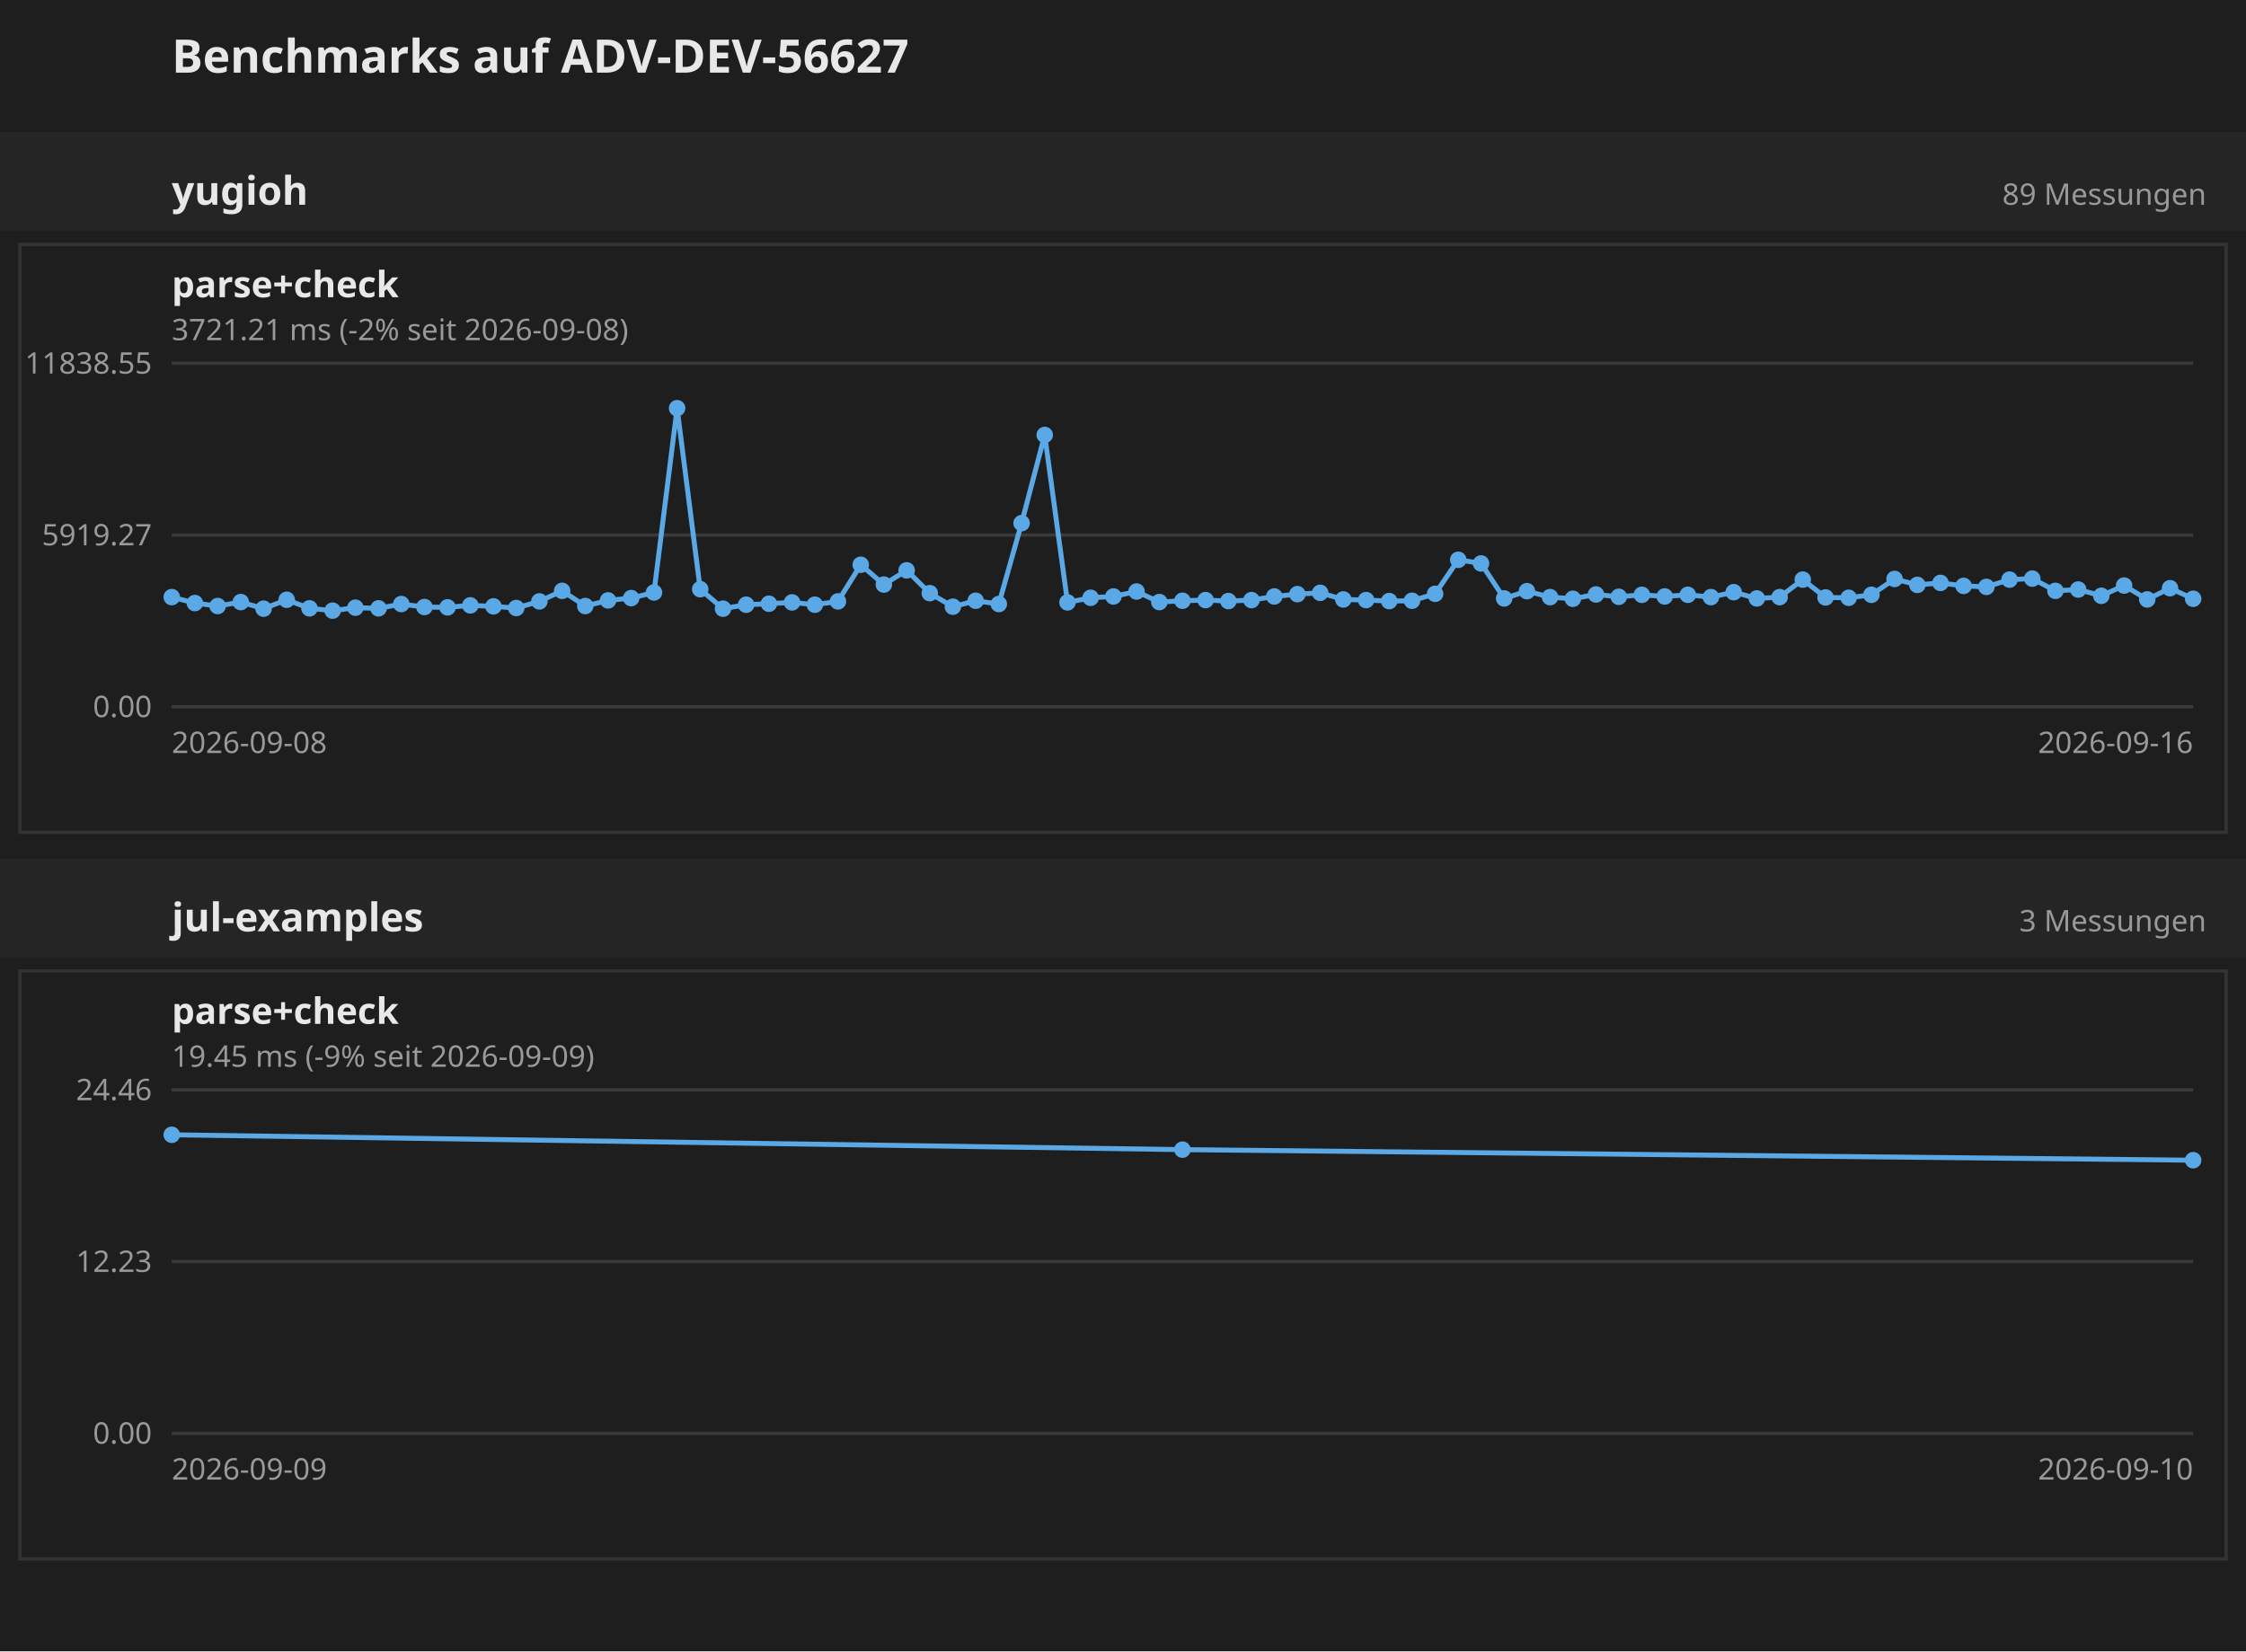
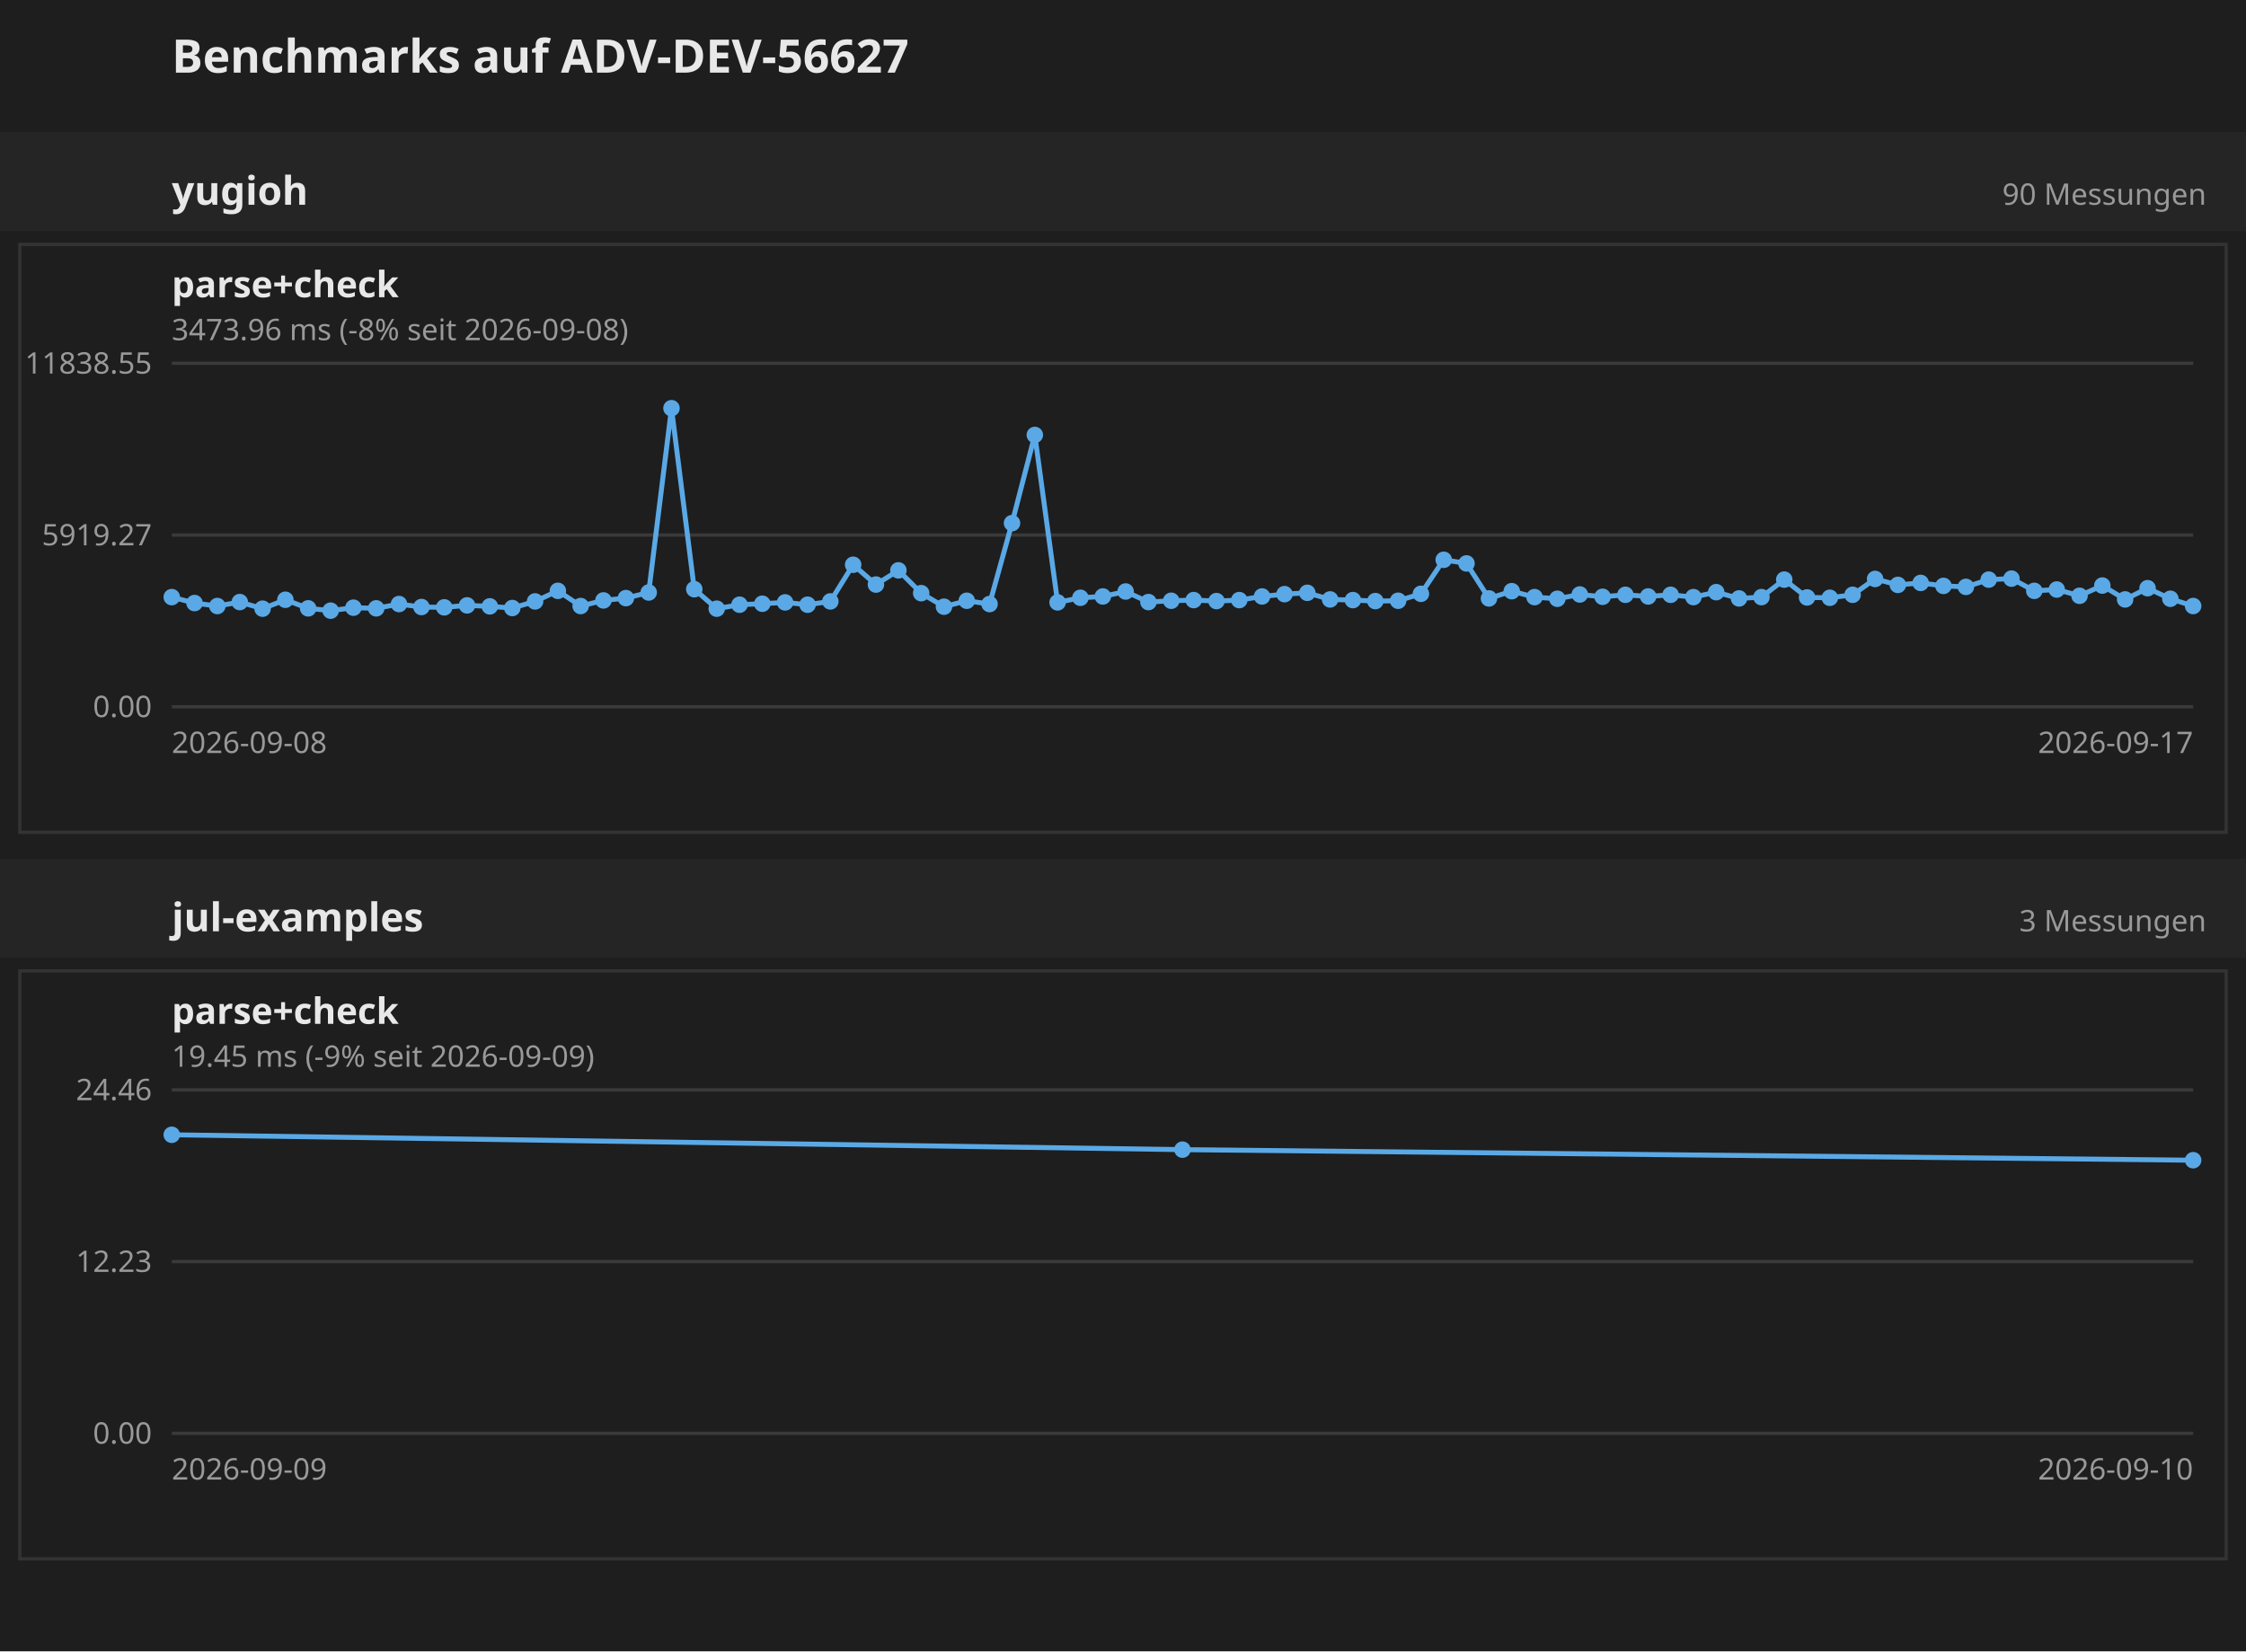
<svg xmlns="http://www.w3.org/2000/svg" width="680" height="500" font-family="sans-serif">
  <rect width="680" height="500" fill="#1e1e1e" />
  <text x="52" y="22" font-size="14" font-weight="bold" fill="#e8e8e8">Benchmarks auf ADV-DEV-56627</text>
  <g transform="translate(0 40)">
    <rect x="0" y="0" width="680" height="30" fill="#252525" />
    <text x="52" y="22" font-size="12" font-weight="bold" fill="#e8e8e8">yugioh</text>
-     <text x="668" y="22" text-anchor="end" font-size="9" fill="#999">89 Messungen</text>
+     <text x="668" y="22" text-anchor="end" font-size="9" fill="#999">90 Messungen</text>
    <g transform="translate(0 30)">
      <g transform="translate(0 0)">
        <rect x="6" y="4" width="668" height="178" fill="none" stroke="#333" />
        <text x="52" y="20" font-size="11" font-weight="bold" fill="#e8e8e8">parse+check</text>
-         <text x="52" y="33" font-size="9" fill="#999">3721.21 ms (-2% seit 2026-09-08)</text>
+         <text x="52" y="33" font-size="9" fill="#999">3473.96 ms (-8% seit 2026-09-08)</text>
        <line x1="52" y1="144.0" x2="664" y2="144.0" stroke="#3a3a3a" />
        <text x="46" y="144.0" text-anchor="end" dominant-baseline="middle" font-size="9" fill="#999">0.00</text>
        <line x1="52" y1="92.0" x2="664" y2="92.0" stroke="#3a3a3a" />
        <text x="46" y="92.0" text-anchor="end" dominant-baseline="middle" font-size="9" fill="#999">5919.27</text>
        <line x1="52" y1="40.0" x2="664" y2="40.0" stroke="#3a3a3a" />
        <text x="46" y="40.0" text-anchor="end" dominant-baseline="middle" font-size="9" fill="#999">11838.55</text>
        <text x="52" y="158" font-size="9" fill="#999">2026-09-08</text>
-         <text x="664" y="158" text-anchor="end" font-size="9" fill="#999">2026-09-16</text>
-         <polyline fill="none" stroke="#5aa9e6" stroke-width="1.5" points="52.0,110.8 59.0,112.6 65.9,113.5 72.9,112.3 79.8,114.3 86.8,111.6 93.7,114.2 100.7,114.9 107.6,114.0 114.6,114.2 121.5,112.9 128.5,113.8 135.5,113.9 142.4,113.3 149.4,113.6 156.3,114.1 163.3,112.1 170.2,108.9 177.2,113.5 184.1,111.8 191.1,111.1 198.0,109.4 205.0,53.6 212.0,108.4 218.9,114.3 225.9,113.1 232.8,112.8 239.8,112.4 246.7,113.1 253.7,112.1 260.6,101.0 267.6,107.0 274.5,102.7 281.5,109.6 288.5,113.7 295.4,111.9 302.4,112.9 309.3,88.4 316.3,61.7 323.2,112.4 330.2,111.0 337.1,110.6 344.1,109.1 351.0,112.3 358.0,111.9 365.0,111.7 371.9,112.0 378.9,111.7 385.8,110.6 392.8,109.9 399.7,109.5 406.7,111.5 413.6,111.7 420.6,112.0 427.5,111.9 434.5,109.8 441.5,99.5 448.4,100.6 455.4,111.2 462.3,109.0 469.3,110.8 476.2,111.3 483.2,110.0 490.1,110.7 497.1,110.1 504.0,110.6 511.0,110.1 518.0,110.8 524.9,109.3 531.9,111.2 538.8,110.8 545.8,105.5 552.7,110.9 559.7,111.0 566.6,110.1 573.6,105.3 580.5,107.1 587.5,106.5 594.5,107.4 601.4,107.7 608.4,105.5 615.3,105.2 622.3,108.9 629.2,108.5 636.2,110.4 643.1,107.3 650.1,111.5 657.0,108.1 664.0,111.3" />
+         <text x="664" y="158" text-anchor="end" font-size="9" fill="#999">2026-09-17</text>
+         <polyline fill="none" stroke="#5aa9e6" stroke-width="1.5" points="52.0,110.8 58.9,112.6 65.8,113.5 72.6,112.3 79.5,114.3 86.4,111.6 93.3,114.2 100.1,114.9 107.0,114.0 113.9,114.2 120.8,112.9 127.6,113.8 134.5,113.9 141.4,113.3 148.3,113.6 155.1,114.1 162.0,112.1 168.9,108.9 175.8,113.5 182.7,111.8 189.5,111.1 196.4,109.4 203.3,53.6 210.2,108.4 217.0,114.3 223.9,113.1 230.8,112.8 237.7,112.4 244.5,113.1 251.4,112.1 258.3,101.0 265.2,107.0 272.0,102.7 278.9,109.6 285.8,113.7 292.7,111.9 299.6,112.9 306.4,88.4 313.3,61.7 320.2,112.4 327.1,111.0 333.9,110.6 340.8,109.1 347.7,112.3 354.6,111.9 361.4,111.7 368.3,112.0 375.2,111.7 382.1,110.6 388.9,109.9 395.8,109.5 402.7,111.5 409.6,111.7 416.4,112.0 423.3,111.9 430.2,109.8 437.1,99.5 444.0,100.6 450.8,111.2 457.7,109.0 464.6,110.8 471.5,111.3 478.3,110.0 485.2,110.7 492.1,110.1 499.0,110.6 505.8,110.1 512.7,110.8 519.6,109.3 526.5,111.2 533.3,110.8 540.2,105.5 547.1,110.9 554.0,111.0 560.9,110.1 567.7,105.3 574.6,107.1 581.5,106.5 588.4,107.4 595.2,107.7 602.1,105.5 609.0,105.2 615.9,108.9 622.7,108.5 629.6,110.4 636.5,107.3 643.4,111.5 650.2,108.1 657.1,111.3 664.0,113.5" />
        <circle cx="52.0" cy="110.8" r="2.5" fill="#5aa9e6" />
-         <circle cx="59.0" cy="112.6" r="2.5" fill="#5aa9e6" />
-         <circle cx="65.9" cy="113.5" r="2.5" fill="#5aa9e6" />
-         <circle cx="72.9" cy="112.3" r="2.5" fill="#5aa9e6" />
-         <circle cx="79.8" cy="114.3" r="2.5" fill="#5aa9e6" />
-         <circle cx="86.8" cy="111.6" r="2.5" fill="#5aa9e6" />
-         <circle cx="93.7" cy="114.2" r="2.5" fill="#5aa9e6" />
-         <circle cx="100.7" cy="114.9" r="2.5" fill="#5aa9e6" />
-         <circle cx="107.6" cy="114.0" r="2.5" fill="#5aa9e6" />
-         <circle cx="114.6" cy="114.2" r="2.5" fill="#5aa9e6" />
-         <circle cx="121.5" cy="112.9" r="2.5" fill="#5aa9e6" />
-         <circle cx="128.5" cy="113.8" r="2.5" fill="#5aa9e6" />
-         <circle cx="135.5" cy="113.9" r="2.5" fill="#5aa9e6" />
-         <circle cx="142.4" cy="113.3" r="2.5" fill="#5aa9e6" />
-         <circle cx="149.4" cy="113.6" r="2.5" fill="#5aa9e6" />
-         <circle cx="156.3" cy="114.1" r="2.5" fill="#5aa9e6" />
-         <circle cx="163.3" cy="112.1" r="2.5" fill="#5aa9e6" />
-         <circle cx="170.2" cy="108.9" r="2.5" fill="#5aa9e6" />
-         <circle cx="177.2" cy="113.5" r="2.5" fill="#5aa9e6" />
-         <circle cx="184.1" cy="111.8" r="2.5" fill="#5aa9e6" />
-         <circle cx="191.1" cy="111.1" r="2.5" fill="#5aa9e6" />
-         <circle cx="198.0" cy="109.4" r="2.5" fill="#5aa9e6" />
-         <circle cx="205.0" cy="53.6" r="2.5" fill="#5aa9e6" />
-         <circle cx="212.0" cy="108.4" r="2.5" fill="#5aa9e6" />
-         <circle cx="218.9" cy="114.3" r="2.5" fill="#5aa9e6" />
-         <circle cx="225.9" cy="113.1" r="2.5" fill="#5aa9e6" />
-         <circle cx="232.8" cy="112.8" r="2.5" fill="#5aa9e6" />
-         <circle cx="239.8" cy="112.4" r="2.5" fill="#5aa9e6" />
-         <circle cx="246.7" cy="113.1" r="2.5" fill="#5aa9e6" />
-         <circle cx="253.7" cy="112.1" r="2.5" fill="#5aa9e6" />
-         <circle cx="260.6" cy="101.0" r="2.5" fill="#5aa9e6" />
-         <circle cx="267.6" cy="107.0" r="2.5" fill="#5aa9e6" />
-         <circle cx="274.5" cy="102.7" r="2.5" fill="#5aa9e6" />
-         <circle cx="281.5" cy="109.6" r="2.5" fill="#5aa9e6" />
-         <circle cx="288.5" cy="113.7" r="2.5" fill="#5aa9e6" />
-         <circle cx="295.4" cy="111.9" r="2.5" fill="#5aa9e6" />
-         <circle cx="302.4" cy="112.9" r="2.5" fill="#5aa9e6" />
-         <circle cx="309.3" cy="88.4" r="2.5" fill="#5aa9e6" />
-         <circle cx="316.3" cy="61.7" r="2.5" fill="#5aa9e6" />
-         <circle cx="323.2" cy="112.4" r="2.5" fill="#5aa9e6" />
-         <circle cx="330.2" cy="111.0" r="2.5" fill="#5aa9e6" />
-         <circle cx="337.1" cy="110.6" r="2.5" fill="#5aa9e6" />
-         <circle cx="344.1" cy="109.1" r="2.5" fill="#5aa9e6" />
-         <circle cx="351.0" cy="112.3" r="2.5" fill="#5aa9e6" />
-         <circle cx="358.0" cy="111.9" r="2.5" fill="#5aa9e6" />
-         <circle cx="365.0" cy="111.7" r="2.5" fill="#5aa9e6" />
-         <circle cx="371.9" cy="112.0" r="2.5" fill="#5aa9e6" />
-         <circle cx="378.9" cy="111.7" r="2.5" fill="#5aa9e6" />
-         <circle cx="385.8" cy="110.6" r="2.5" fill="#5aa9e6" />
-         <circle cx="392.8" cy="109.9" r="2.5" fill="#5aa9e6" />
-         <circle cx="399.7" cy="109.5" r="2.5" fill="#5aa9e6" />
-         <circle cx="406.7" cy="111.5" r="2.5" fill="#5aa9e6" />
-         <circle cx="413.6" cy="111.7" r="2.5" fill="#5aa9e6" />
-         <circle cx="420.6" cy="112.0" r="2.5" fill="#5aa9e6" />
-         <circle cx="427.5" cy="111.9" r="2.5" fill="#5aa9e6" />
-         <circle cx="434.5" cy="109.8" r="2.5" fill="#5aa9e6" />
-         <circle cx="441.5" cy="99.5" r="2.5" fill="#5aa9e6" />
-         <circle cx="448.4" cy="100.6" r="2.5" fill="#5aa9e6" />
-         <circle cx="455.4" cy="111.2" r="2.5" fill="#5aa9e6" />
-         <circle cx="462.3" cy="109.0" r="2.5" fill="#5aa9e6" />
-         <circle cx="469.3" cy="110.8" r="2.5" fill="#5aa9e6" />
-         <circle cx="476.2" cy="111.3" r="2.5" fill="#5aa9e6" />
-         <circle cx="483.2" cy="110.0" r="2.5" fill="#5aa9e6" />
-         <circle cx="490.1" cy="110.7" r="2.5" fill="#5aa9e6" />
-         <circle cx="497.1" cy="110.1" r="2.5" fill="#5aa9e6" />
-         <circle cx="504.0" cy="110.6" r="2.5" fill="#5aa9e6" />
-         <circle cx="511.0" cy="110.1" r="2.5" fill="#5aa9e6" />
-         <circle cx="518.0" cy="110.8" r="2.5" fill="#5aa9e6" />
-         <circle cx="524.9" cy="109.3" r="2.5" fill="#5aa9e6" />
-         <circle cx="531.9" cy="111.2" r="2.5" fill="#5aa9e6" />
-         <circle cx="538.8" cy="110.8" r="2.5" fill="#5aa9e6" />
-         <circle cx="545.8" cy="105.5" r="2.5" fill="#5aa9e6" />
-         <circle cx="552.7" cy="110.9" r="2.5" fill="#5aa9e6" />
-         <circle cx="559.7" cy="111.0" r="2.5" fill="#5aa9e6" />
-         <circle cx="566.6" cy="110.1" r="2.5" fill="#5aa9e6" />
-         <circle cx="573.6" cy="105.3" r="2.5" fill="#5aa9e6" />
-         <circle cx="580.5" cy="107.1" r="2.5" fill="#5aa9e6" />
-         <circle cx="587.5" cy="106.5" r="2.5" fill="#5aa9e6" />
-         <circle cx="594.5" cy="107.4" r="2.5" fill="#5aa9e6" />
-         <circle cx="601.4" cy="107.7" r="2.5" fill="#5aa9e6" />
-         <circle cx="608.4" cy="105.5" r="2.5" fill="#5aa9e6" />
-         <circle cx="615.3" cy="105.2" r="2.5" fill="#5aa9e6" />
-         <circle cx="622.3" cy="108.9" r="2.5" fill="#5aa9e6" />
-         <circle cx="629.2" cy="108.5" r="2.5" fill="#5aa9e6" />
-         <circle cx="636.2" cy="110.4" r="2.5" fill="#5aa9e6" />
-         <circle cx="643.1" cy="107.3" r="2.5" fill="#5aa9e6" />
-         <circle cx="650.1" cy="111.5" r="2.5" fill="#5aa9e6" />
-         <circle cx="657.0" cy="108.1" r="2.5" fill="#5aa9e6" />
-         <circle cx="664.0" cy="111.3" r="2.5" fill="#5aa9e6" />
+         <circle cx="58.9" cy="112.6" r="2.5" fill="#5aa9e6" />
+         <circle cx="65.8" cy="113.5" r="2.5" fill="#5aa9e6" />
+         <circle cx="72.6" cy="112.3" r="2.5" fill="#5aa9e6" />
+         <circle cx="79.5" cy="114.3" r="2.5" fill="#5aa9e6" />
+         <circle cx="86.4" cy="111.6" r="2.5" fill="#5aa9e6" />
+         <circle cx="93.3" cy="114.2" r="2.5" fill="#5aa9e6" />
+         <circle cx="100.1" cy="114.9" r="2.5" fill="#5aa9e6" />
+         <circle cx="107.0" cy="114.0" r="2.5" fill="#5aa9e6" />
+         <circle cx="113.9" cy="114.2" r="2.5" fill="#5aa9e6" />
+         <circle cx="120.8" cy="112.9" r="2.5" fill="#5aa9e6" />
+         <circle cx="127.6" cy="113.8" r="2.5" fill="#5aa9e6" />
+         <circle cx="134.5" cy="113.9" r="2.5" fill="#5aa9e6" />
+         <circle cx="141.4" cy="113.3" r="2.5" fill="#5aa9e6" />
+         <circle cx="148.3" cy="113.6" r="2.5" fill="#5aa9e6" />
+         <circle cx="155.1" cy="114.1" r="2.5" fill="#5aa9e6" />
+         <circle cx="162.0" cy="112.1" r="2.5" fill="#5aa9e6" />
+         <circle cx="168.9" cy="108.9" r="2.5" fill="#5aa9e6" />
+         <circle cx="175.8" cy="113.5" r="2.5" fill="#5aa9e6" />
+         <circle cx="182.7" cy="111.8" r="2.5" fill="#5aa9e6" />
+         <circle cx="189.5" cy="111.1" r="2.5" fill="#5aa9e6" />
+         <circle cx="196.4" cy="109.4" r="2.5" fill="#5aa9e6" />
+         <circle cx="203.3" cy="53.6" r="2.5" fill="#5aa9e6" />
+         <circle cx="210.2" cy="108.4" r="2.5" fill="#5aa9e6" />
+         <circle cx="217.0" cy="114.3" r="2.5" fill="#5aa9e6" />
+         <circle cx="223.9" cy="113.1" r="2.5" fill="#5aa9e6" />
+         <circle cx="230.8" cy="112.8" r="2.5" fill="#5aa9e6" />
+         <circle cx="237.7" cy="112.4" r="2.5" fill="#5aa9e6" />
+         <circle cx="244.5" cy="113.1" r="2.5" fill="#5aa9e6" />
+         <circle cx="251.4" cy="112.1" r="2.5" fill="#5aa9e6" />
+         <circle cx="258.3" cy="101.0" r="2.5" fill="#5aa9e6" />
+         <circle cx="265.2" cy="107.0" r="2.5" fill="#5aa9e6" />
+         <circle cx="272.0" cy="102.7" r="2.5" fill="#5aa9e6" />
+         <circle cx="278.9" cy="109.6" r="2.5" fill="#5aa9e6" />
+         <circle cx="285.8" cy="113.7" r="2.5" fill="#5aa9e6" />
+         <circle cx="292.7" cy="111.9" r="2.5" fill="#5aa9e6" />
+         <circle cx="299.6" cy="112.9" r="2.5" fill="#5aa9e6" />
+         <circle cx="306.4" cy="88.4" r="2.5" fill="#5aa9e6" />
+         <circle cx="313.3" cy="61.7" r="2.5" fill="#5aa9e6" />
+         <circle cx="320.2" cy="112.4" r="2.5" fill="#5aa9e6" />
+         <circle cx="327.1" cy="111.0" r="2.5" fill="#5aa9e6" />
+         <circle cx="333.9" cy="110.6" r="2.5" fill="#5aa9e6" />
+         <circle cx="340.8" cy="109.1" r="2.5" fill="#5aa9e6" />
+         <circle cx="347.7" cy="112.3" r="2.5" fill="#5aa9e6" />
+         <circle cx="354.6" cy="111.9" r="2.5" fill="#5aa9e6" />
+         <circle cx="361.4" cy="111.7" r="2.5" fill="#5aa9e6" />
+         <circle cx="368.3" cy="112.0" r="2.5" fill="#5aa9e6" />
+         <circle cx="375.2" cy="111.7" r="2.5" fill="#5aa9e6" />
+         <circle cx="382.1" cy="110.6" r="2.5" fill="#5aa9e6" />
+         <circle cx="388.9" cy="109.9" r="2.5" fill="#5aa9e6" />
+         <circle cx="395.8" cy="109.5" r="2.5" fill="#5aa9e6" />
+         <circle cx="402.7" cy="111.5" r="2.5" fill="#5aa9e6" />
+         <circle cx="409.6" cy="111.7" r="2.5" fill="#5aa9e6" />
+         <circle cx="416.4" cy="112.0" r="2.5" fill="#5aa9e6" />
+         <circle cx="423.3" cy="111.9" r="2.5" fill="#5aa9e6" />
+         <circle cx="430.2" cy="109.8" r="2.5" fill="#5aa9e6" />
+         <circle cx="437.1" cy="99.5" r="2.5" fill="#5aa9e6" />
+         <circle cx="444.0" cy="100.6" r="2.5" fill="#5aa9e6" />
+         <circle cx="450.8" cy="111.2" r="2.5" fill="#5aa9e6" />
+         <circle cx="457.7" cy="109.0" r="2.5" fill="#5aa9e6" />
+         <circle cx="464.6" cy="110.8" r="2.5" fill="#5aa9e6" />
+         <circle cx="471.5" cy="111.3" r="2.5" fill="#5aa9e6" />
+         <circle cx="478.3" cy="110.0" r="2.5" fill="#5aa9e6" />
+         <circle cx="485.2" cy="110.7" r="2.5" fill="#5aa9e6" />
+         <circle cx="492.1" cy="110.1" r="2.5" fill="#5aa9e6" />
+         <circle cx="499.0" cy="110.6" r="2.5" fill="#5aa9e6" />
+         <circle cx="505.8" cy="110.1" r="2.5" fill="#5aa9e6" />
+         <circle cx="512.7" cy="110.8" r="2.5" fill="#5aa9e6" />
+         <circle cx="519.6" cy="109.3" r="2.5" fill="#5aa9e6" />
+         <circle cx="526.5" cy="111.2" r="2.5" fill="#5aa9e6" />
+         <circle cx="533.3" cy="110.8" r="2.5" fill="#5aa9e6" />
+         <circle cx="540.2" cy="105.5" r="2.5" fill="#5aa9e6" />
+         <circle cx="547.1" cy="110.9" r="2.5" fill="#5aa9e6" />
+         <circle cx="554.0" cy="111.0" r="2.5" fill="#5aa9e6" />
+         <circle cx="560.9" cy="110.1" r="2.5" fill="#5aa9e6" />
+         <circle cx="567.7" cy="105.3" r="2.5" fill="#5aa9e6" />
+         <circle cx="574.6" cy="107.1" r="2.5" fill="#5aa9e6" />
+         <circle cx="581.5" cy="106.5" r="2.5" fill="#5aa9e6" />
+         <circle cx="588.4" cy="107.4" r="2.5" fill="#5aa9e6" />
+         <circle cx="595.2" cy="107.7" r="2.5" fill="#5aa9e6" />
+         <circle cx="602.1" cy="105.5" r="2.5" fill="#5aa9e6" />
+         <circle cx="609.0" cy="105.2" r="2.5" fill="#5aa9e6" />
+         <circle cx="615.9" cy="108.9" r="2.5" fill="#5aa9e6" />
+         <circle cx="622.7" cy="108.5" r="2.5" fill="#5aa9e6" />
+         <circle cx="629.6" cy="110.4" r="2.5" fill="#5aa9e6" />
+         <circle cx="636.5" cy="107.3" r="2.5" fill="#5aa9e6" />
+         <circle cx="643.4" cy="111.5" r="2.5" fill="#5aa9e6" />
+         <circle cx="650.2" cy="108.1" r="2.5" fill="#5aa9e6" />
+         <circle cx="657.1" cy="111.3" r="2.5" fill="#5aa9e6" />
+         <circle cx="664.0" cy="113.5" r="2.5" fill="#5aa9e6" />
      </g>
    </g>
  </g>
  <g transform="translate(0 260)">
    <rect x="0" y="0" width="680" height="30" fill="#252525" />
    <text x="52" y="22" font-size="12" font-weight="bold" fill="#e8e8e8">jul-examples</text>
    <text x="668" y="22" text-anchor="end" font-size="9" fill="#999">3 Messungen</text>
    <g transform="translate(0 30)">
      <g transform="translate(0 0)">
        <rect x="6" y="4" width="668" height="178" fill="none" stroke="#333" />
        <text x="52" y="20" font-size="11" font-weight="bold" fill="#e8e8e8">parse+check</text>
        <text x="52" y="33" font-size="9" fill="#999">19.45 ms (-9% seit 2026-09-09)</text>
        <line x1="52" y1="144.0" x2="664" y2="144.0" stroke="#3a3a3a" />
        <text x="46" y="144.0" text-anchor="end" dominant-baseline="middle" font-size="9" fill="#999">0.00</text>
        <line x1="52" y1="92.0" x2="664" y2="92.0" stroke="#3a3a3a" />
        <text x="46" y="92.0" text-anchor="end" dominant-baseline="middle" font-size="9" fill="#999">12.23</text>
        <line x1="52" y1="40.0" x2="664" y2="40.0" stroke="#3a3a3a" />
        <text x="46" y="40.0" text-anchor="end" dominant-baseline="middle" font-size="9" fill="#999">24.46</text>
        <text x="52" y="158" font-size="9" fill="#999">2026-09-09</text>
        <text x="664" y="158" text-anchor="end" font-size="9" fill="#999">2026-09-10</text>
        <polyline fill="none" stroke="#5aa9e6" stroke-width="1.5" points="52.0,53.6 358.0,58.1 664.0,61.3" />
        <circle cx="52.0" cy="53.6" r="2.5" fill="#5aa9e6" />
        <circle cx="358.0" cy="58.1" r="2.5" fill="#5aa9e6" />
        <circle cx="664.0" cy="61.3" r="2.5" fill="#5aa9e6" />
      </g>
    </g>
  </g>
</svg>
